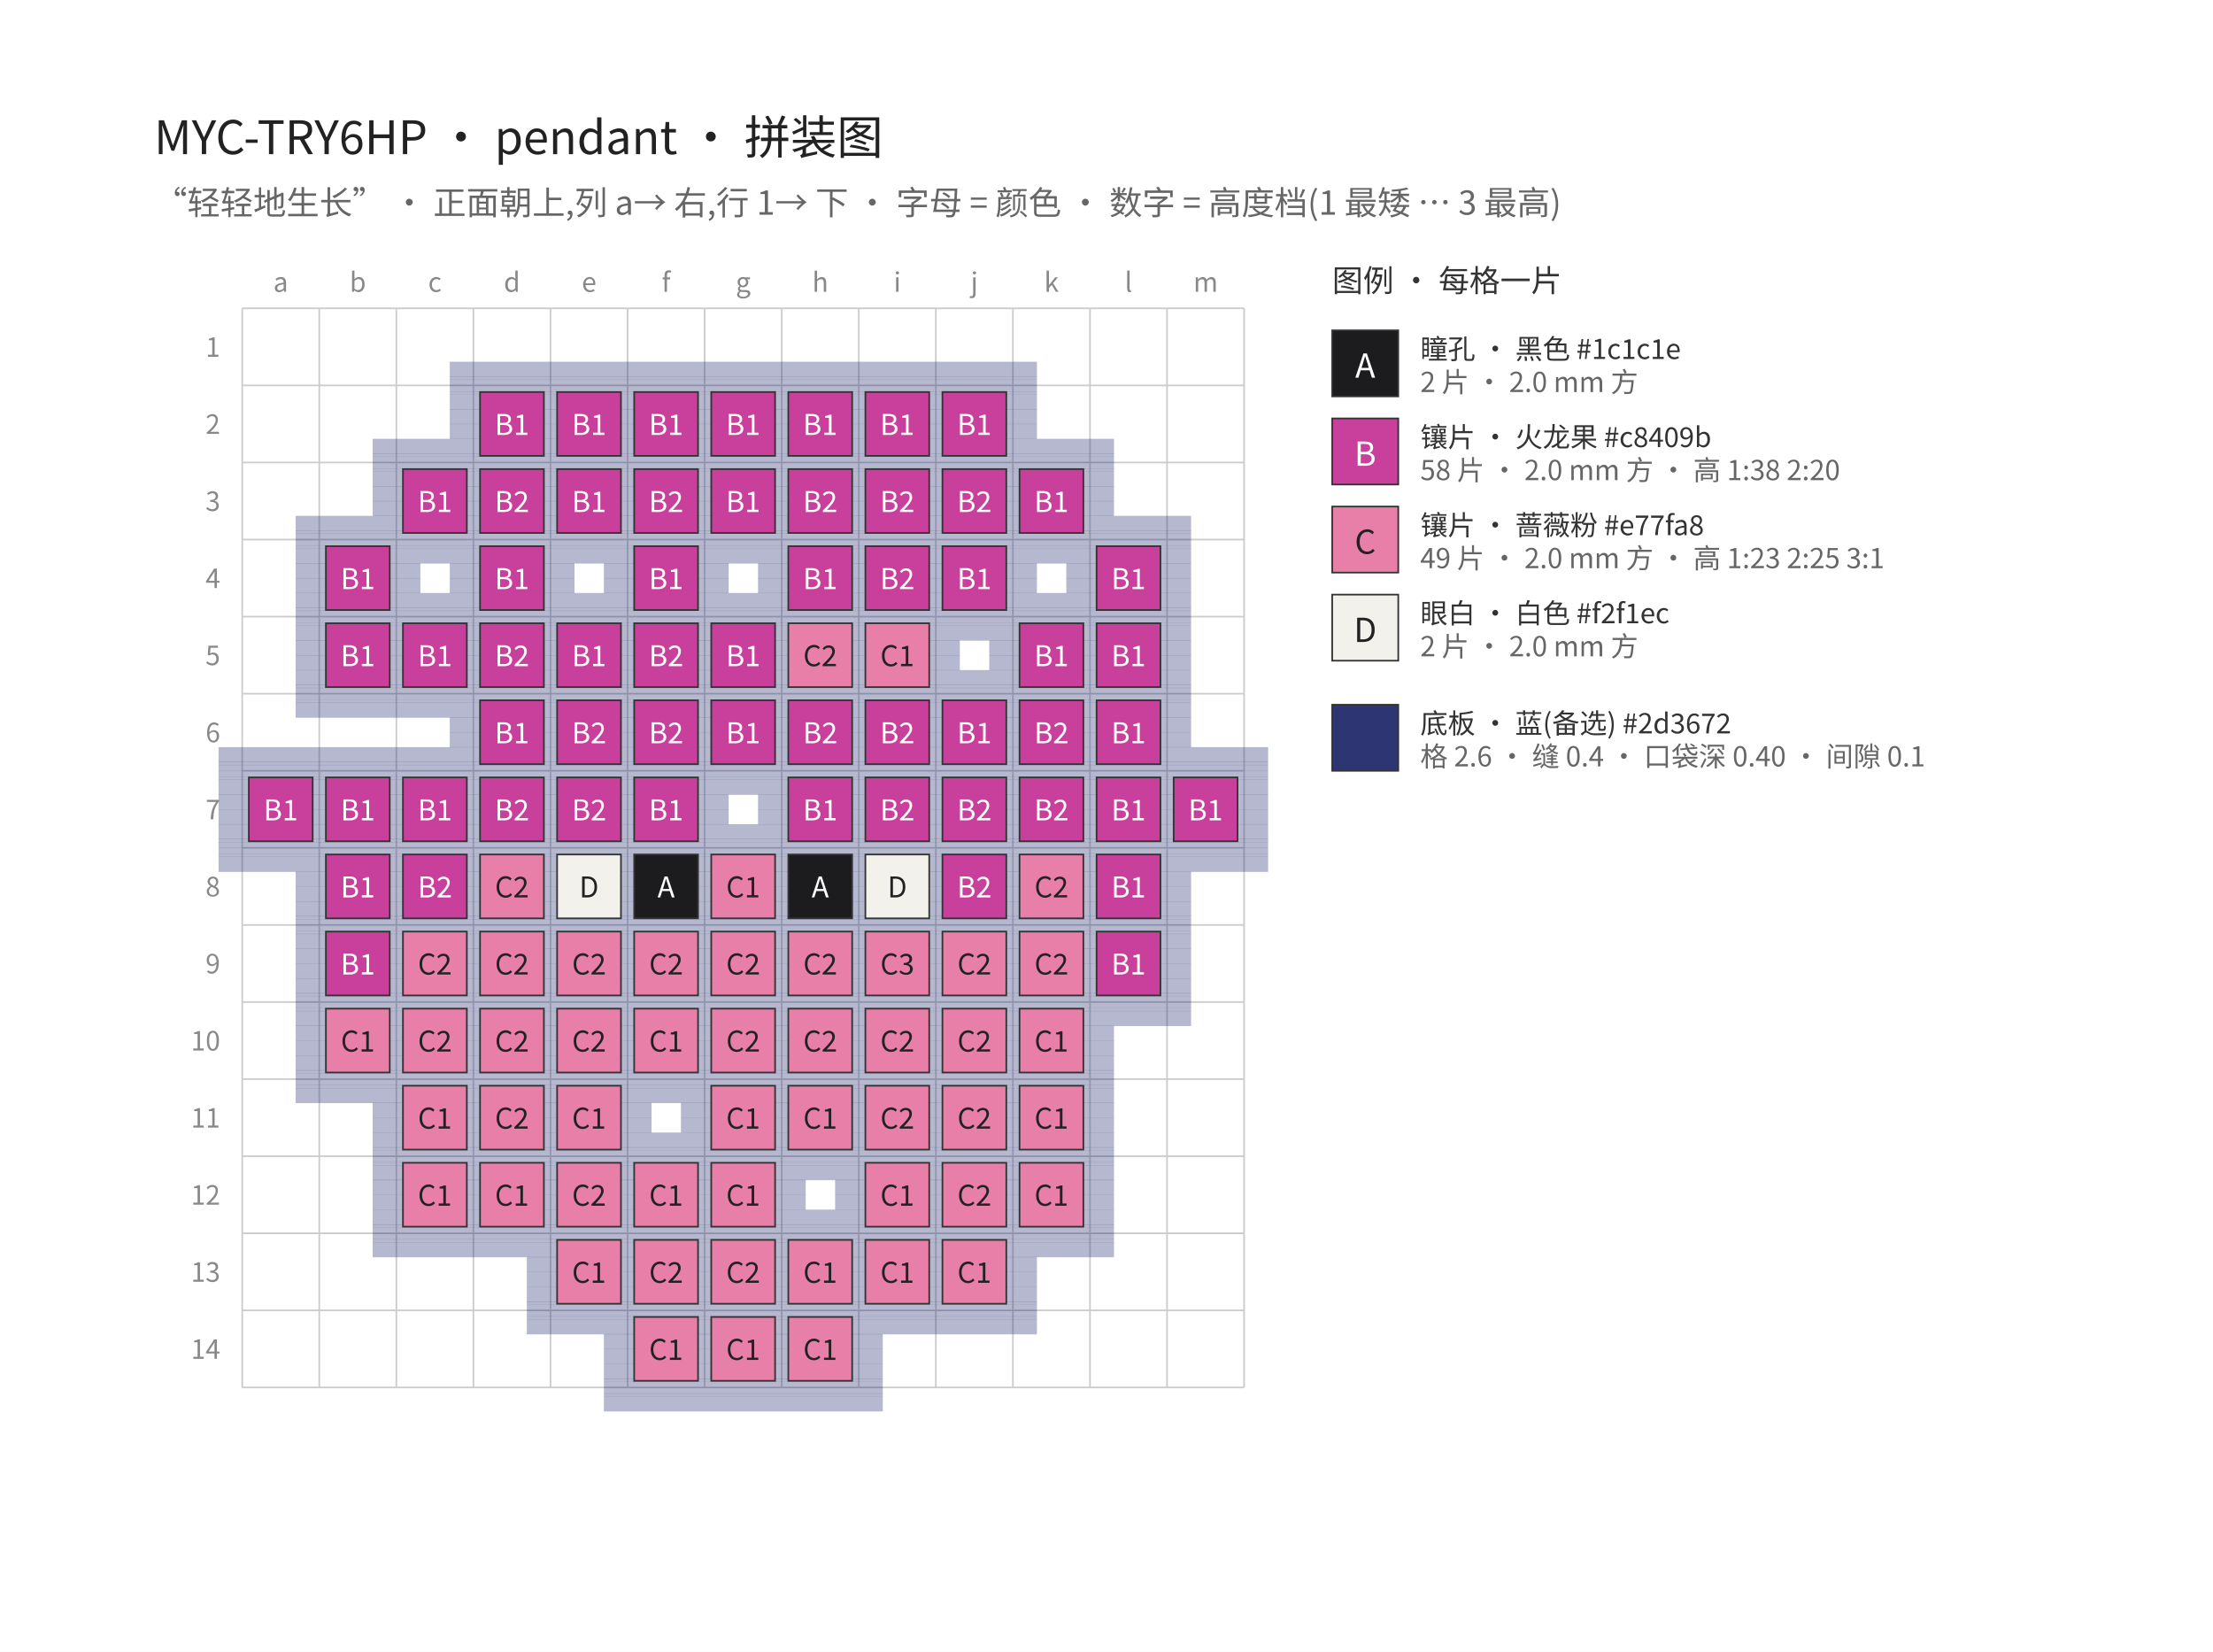
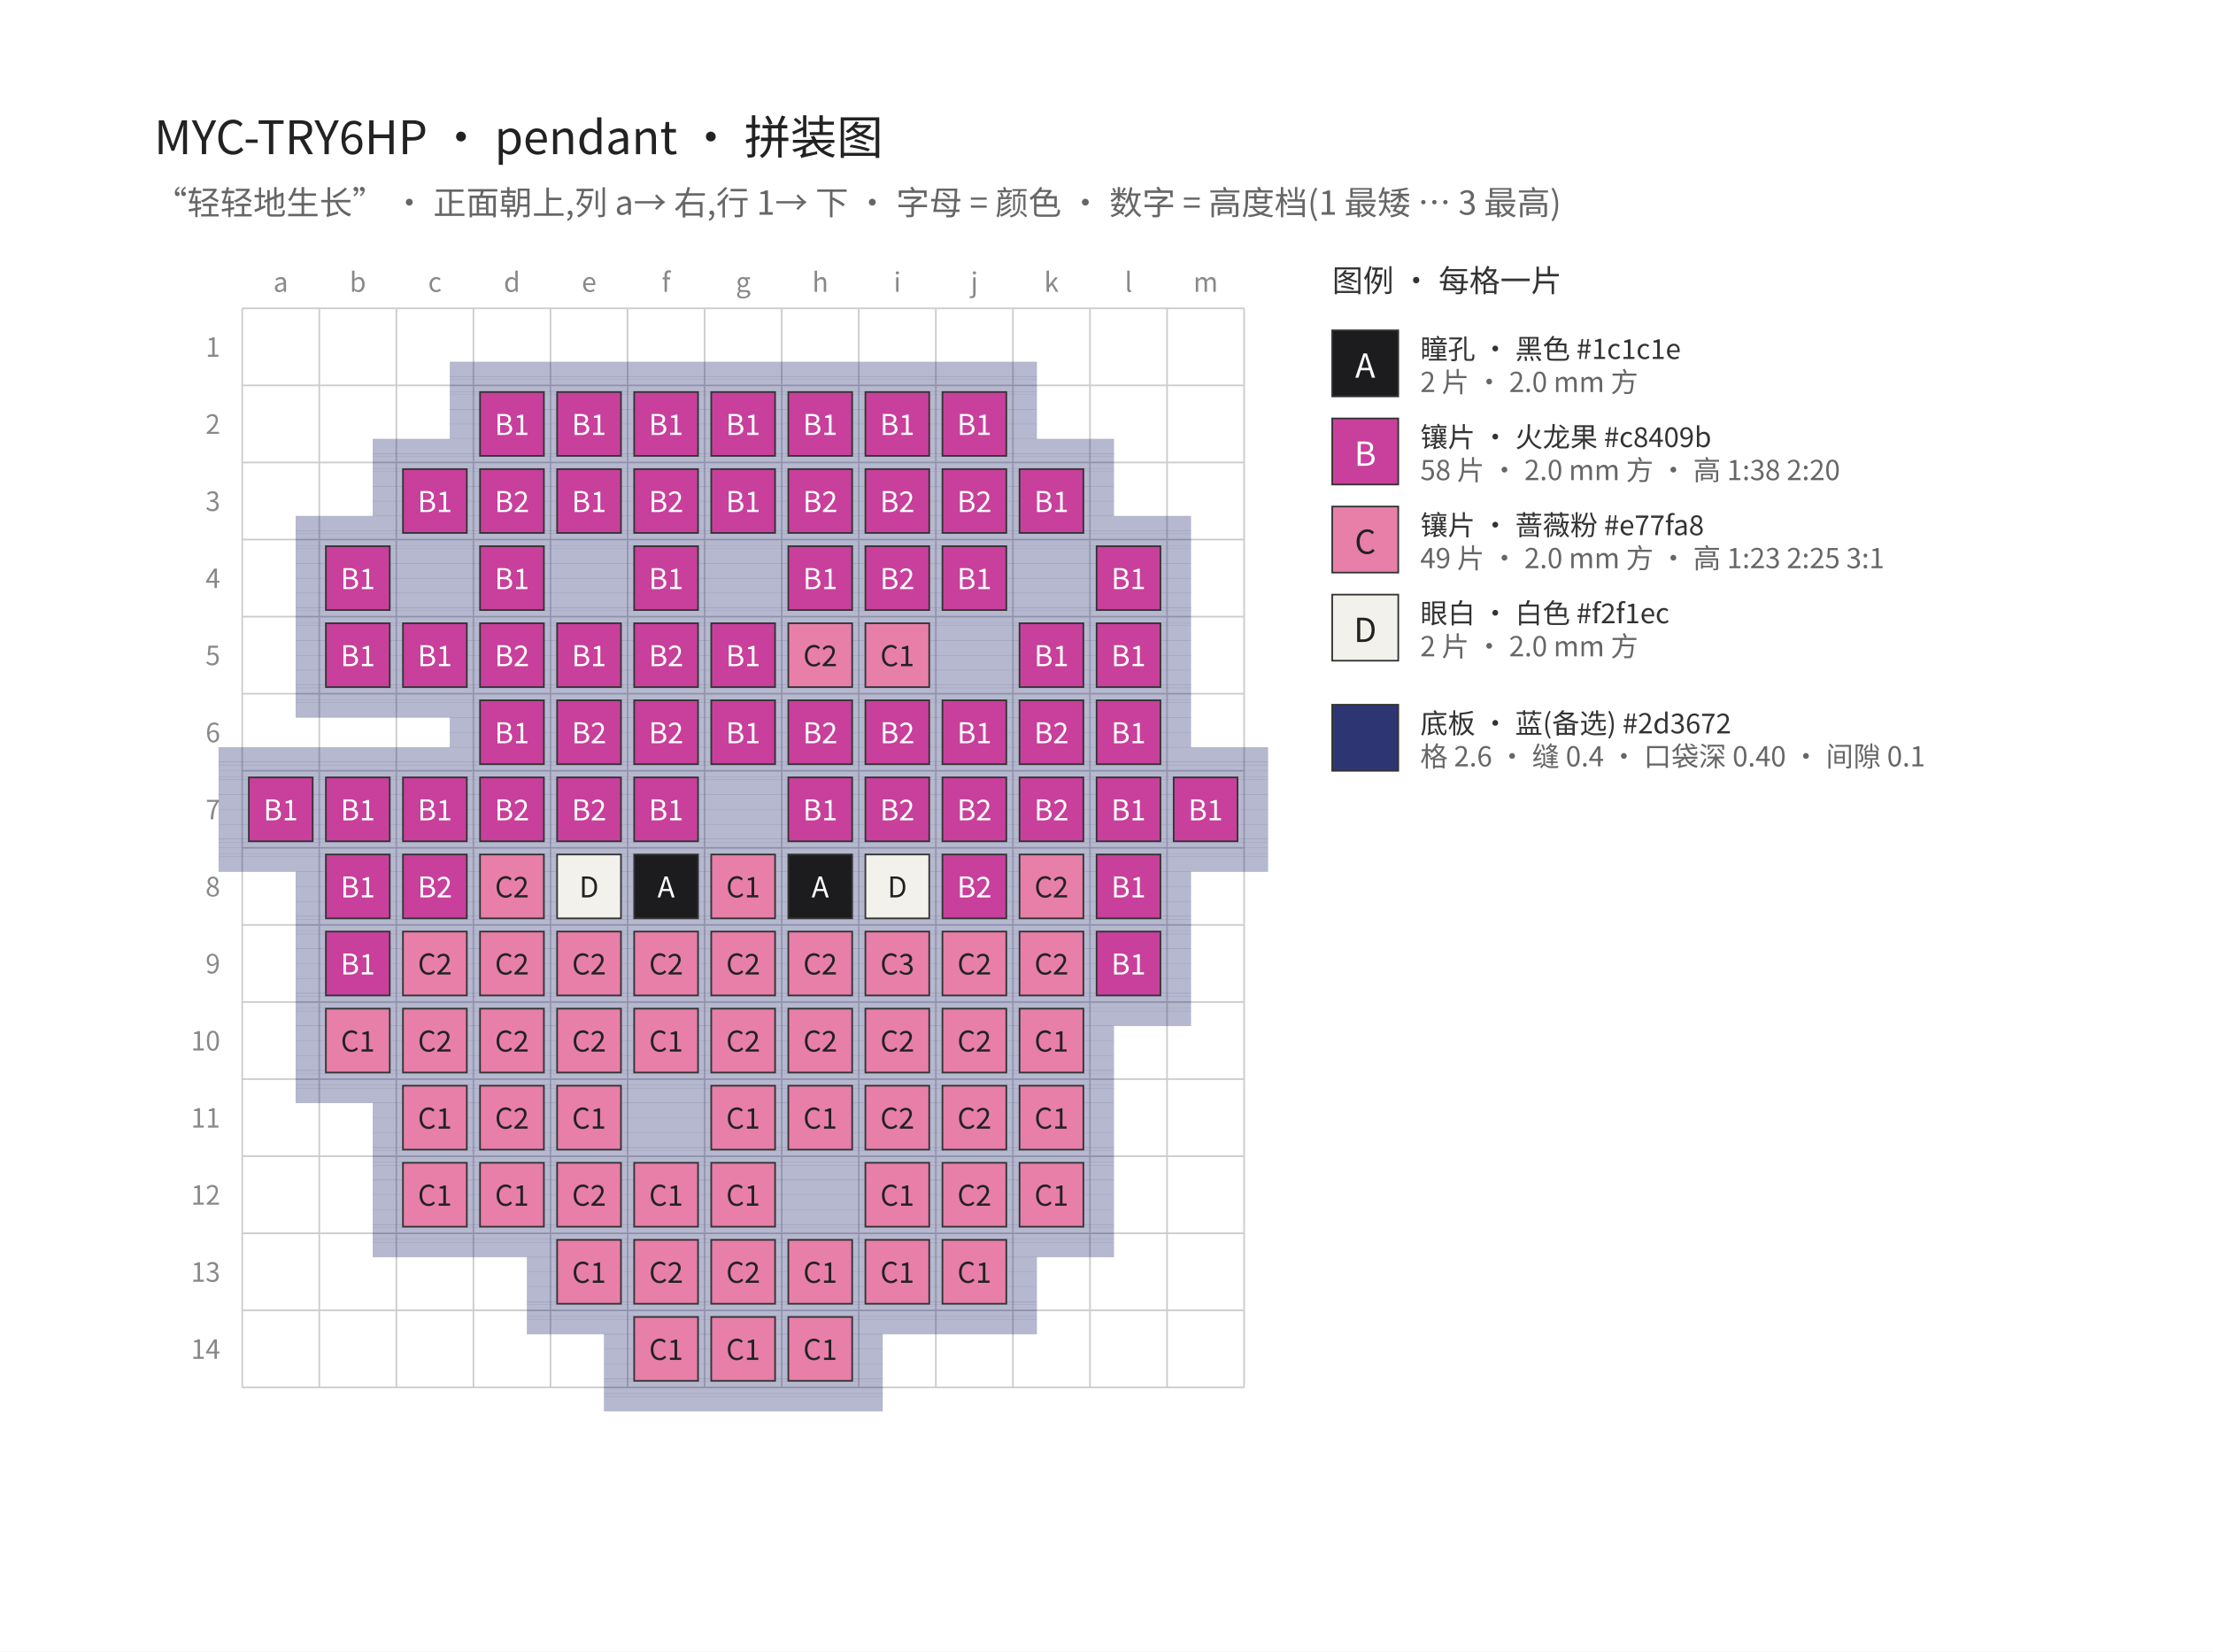
<svg xmlns="http://www.w3.org/2000/svg" width="201mm" height="150mm" viewBox="0 0 201 150" font-family="'Noto Sans CJK SC','PingFang SC',Arial,sans-serif">
  <rect width="201" height="150" fill="#fff" />
  <text x="14" y="14" font-size="4.2" fill="#222">MYC-TRY6HP · pendant · 拼装图</text>
  <text x="14" y="19.5" font-size="3" fill="#666">“轻轻地生长” · 正面朝上,列 a→ 右,行 1→ 下 · 字母 = 颜色 · 数字 = 高度档(1 最矮 … 3 最高)</text>
  <path d="M22 28V126" stroke="#ccc" stroke-width="0.15" />
  <path d="M29 28V126" stroke="#ccc" stroke-width="0.15" />
  <path d="M36 28V126" stroke="#ccc" stroke-width="0.15" />
  <path d="M43 28V126" stroke="#ccc" stroke-width="0.15" />
  <path d="M50 28V126" stroke="#ccc" stroke-width="0.15" />
  <path d="M57 28V126" stroke="#ccc" stroke-width="0.15" />
  <path d="M64 28V126" stroke="#ccc" stroke-width="0.15" />
  <path d="M71 28V126" stroke="#ccc" stroke-width="0.15" />
  <path d="M78 28V126" stroke="#ccc" stroke-width="0.15" />
  <path d="M85 28V126" stroke="#ccc" stroke-width="0.15" />
  <path d="M92 28V126" stroke="#ccc" stroke-width="0.15" />
  <path d="M99 28V126" stroke="#ccc" stroke-width="0.15" />
  <path d="M106 28V126" stroke="#ccc" stroke-width="0.15" />
  <path d="M113 28V126" stroke="#ccc" stroke-width="0.15" />
  <path d="M22 28H113" stroke="#ccc" stroke-width="0.15" />
  <path d="M22 35H113" stroke="#ccc" stroke-width="0.15" />
  <path d="M22 42H113" stroke="#ccc" stroke-width="0.15" />
  <path d="M22 49H113" stroke="#ccc" stroke-width="0.15" />
  <path d="M22 56H113" stroke="#ccc" stroke-width="0.15" />
  <path d="M22 63H113" stroke="#ccc" stroke-width="0.15" />
  <path d="M22 70H113" stroke="#ccc" stroke-width="0.15" />
  <path d="M22 77H113" stroke="#ccc" stroke-width="0.15" />
  <path d="M22 84H113" stroke="#ccc" stroke-width="0.15" />
  <path d="M22 91H113" stroke="#ccc" stroke-width="0.15" />
  <path d="M22 98H113" stroke="#ccc" stroke-width="0.15" />
  <path d="M22 105H113" stroke="#ccc" stroke-width="0.15" />
  <path d="M22 112H113" stroke="#ccc" stroke-width="0.15" />
  <path d="M22 119H113" stroke="#ccc" stroke-width="0.15" />
  <path d="M22 126H113" stroke="#ccc" stroke-width="0.15" />
  <text x="25.50" y="26.50" font-size="2.4" text-anchor="middle" fill="#888">a</text>
  <text x="32.50" y="26.50" font-size="2.4" text-anchor="middle" fill="#888">b</text>
  <text x="39.50" y="26.50" font-size="2.4" text-anchor="middle" fill="#888">c</text>
  <text x="46.50" y="26.50" font-size="2.4" text-anchor="middle" fill="#888">d</text>
  <text x="53.50" y="26.50" font-size="2.4" text-anchor="middle" fill="#888">e</text>
  <text x="60.50" y="26.50" font-size="2.4" text-anchor="middle" fill="#888">f</text>
  <text x="67.50" y="26.50" font-size="2.4" text-anchor="middle" fill="#888">g</text>
  <text x="74.50" y="26.50" font-size="2.4" text-anchor="middle" fill="#888">h</text>
  <text x="81.50" y="26.50" font-size="2.4" text-anchor="middle" fill="#888">i</text>
  <text x="88.50" y="26.50" font-size="2.4" text-anchor="middle" fill="#888">j</text>
  <text x="95.50" y="26.50" font-size="2.4" text-anchor="middle" fill="#888">k</text>
  <text x="102.50" y="26.50" font-size="2.4" text-anchor="middle" fill="#888">l</text>
  <text x="109.50" y="26.50" font-size="2.4" text-anchor="middle" fill="#888">m</text>
  <text x="20.00" y="32.40" font-size="2.4" text-anchor="end" fill="#888">1</text>
  <text x="20.00" y="39.40" font-size="2.4" text-anchor="end" fill="#888">2</text>
  <text x="20.00" y="46.40" font-size="2.4" text-anchor="end" fill="#888">3</text>
  <text x="20.00" y="53.40" font-size="2.4" text-anchor="end" fill="#888">4</text>
  <text x="20.00" y="60.40" font-size="2.4" text-anchor="end" fill="#888">5</text>
  <text x="20.00" y="67.40" font-size="2.4" text-anchor="end" fill="#888">6</text>
  <text x="20.00" y="74.40" font-size="2.4" text-anchor="end" fill="#888">7</text>
  <text x="20.00" y="81.40" font-size="2.4" text-anchor="end" fill="#888">8</text>
  <text x="20.00" y="88.40" font-size="2.4" text-anchor="end" fill="#888">9</text>
  <text x="20.00" y="95.40" font-size="2.4" text-anchor="end" fill="#888">10</text>
  <text x="20.00" y="102.40" font-size="2.4" text-anchor="end" fill="#888">11</text>
  <text x="20.00" y="109.40" font-size="2.4" text-anchor="end" fill="#888">12</text>
  <text x="20.00" y="116.40" font-size="2.4" text-anchor="end" fill="#888">13</text>
  <text x="20.00" y="123.40" font-size="2.4" text-anchor="end" fill="#888">14</text>
  <rect x="54.85" y="126.81" width="25.33" height="1.37" fill="#2d3672" fill-opacity="0.35" />
  <rect x="54.85" y="126.54" width="25.33" height="0.29" fill="#2d3672" fill-opacity="0.35" />
  <rect x="54.85" y="126.00" width="25.33" height="0.56" fill="#2d3672" fill-opacity="0.35" />
  <rect x="54.85" y="125.46" width="25.33" height="0.56" fill="#2d3672" fill-opacity="0.35" />
  <rect x="54.85" y="125.19" width="25.33" height="0.29" fill="#2d3672" fill-opacity="0.35" />
  <rect x="54.85" y="123.85" width="25.33" height="1.37" fill="#2d3672" fill-opacity="0.35" />
  <rect x="54.85" y="122.50" width="25.33" height="1.37" fill="#2d3672" fill-opacity="0.35" />
  <rect x="54.85" y="121.15" width="25.33" height="1.37" fill="#2d3672" fill-opacity="0.35" />
  <rect x="47.85" y="119.81" width="46.33" height="1.37" fill="#2d3672" fill-opacity="0.35" />
  <rect x="47.85" y="119.54" width="46.33" height="0.29" fill="#2d3672" fill-opacity="0.35" />
  <rect x="47.85" y="119.00" width="46.33" height="0.56" fill="#2d3672" fill-opacity="0.35" />
  <rect x="47.85" y="118.46" width="46.33" height="0.56" fill="#2d3672" fill-opacity="0.35" />
  <rect x="47.85" y="118.19" width="46.33" height="0.29" fill="#2d3672" fill-opacity="0.35" />
  <rect x="47.85" y="116.85" width="46.33" height="1.37" fill="#2d3672" fill-opacity="0.35" />
  <rect x="47.85" y="115.50" width="46.33" height="1.37" fill="#2d3672" fill-opacity="0.35" />
  <rect x="47.85" y="114.15" width="46.33" height="1.37" fill="#2d3672" fill-opacity="0.35" />
  <rect x="33.85" y="112.81" width="67.33" height="1.37" fill="#2d3672" fill-opacity="0.35" />
  <rect x="33.85" y="112.54" width="67.33" height="0.29" fill="#2d3672" fill-opacity="0.35" />
  <rect x="33.85" y="112.00" width="67.33" height="0.56" fill="#2d3672" fill-opacity="0.35" />
  <rect x="33.85" y="111.46" width="67.33" height="0.56" fill="#2d3672" fill-opacity="0.35" />
  <rect x="33.85" y="111.19" width="67.33" height="0.29" fill="#2d3672" fill-opacity="0.35" />
  <rect x="33.85" y="109.85" width="67.33" height="1.37" fill="#2d3672" fill-opacity="0.35" />
-   <rect x="33.85" y="108.50" width="39.33" height="1.37" fill="#2d3672" fill-opacity="0.35" />
-   <rect x="75.85" y="108.50" width="25.33" height="1.37" fill="#2d3672" fill-opacity="0.35" />
-   <rect x="33.85" y="107.15" width="39.33" height="1.37" fill="#2d3672" fill-opacity="0.35" />
-   <rect x="75.85" y="107.15" width="25.33" height="1.37" fill="#2d3672" fill-opacity="0.35" />
+   <rect x="33.85" y="108.50" width="67.33" height="1.37" fill="#2d3672" fill-opacity="0.35" />
+   <rect x="33.85" y="107.15" width="67.33" height="1.37" fill="#2d3672" fill-opacity="0.35" />
  <rect x="33.85" y="105.81" width="67.33" height="1.37" fill="#2d3672" fill-opacity="0.35" />
  <rect x="33.85" y="105.54" width="67.33" height="0.29" fill="#2d3672" fill-opacity="0.35" />
  <rect x="33.85" y="105.00" width="67.33" height="0.56" fill="#2d3672" fill-opacity="0.35" />
  <rect x="33.85" y="104.46" width="67.33" height="0.56" fill="#2d3672" fill-opacity="0.35" />
  <rect x="33.85" y="104.19" width="67.33" height="0.29" fill="#2d3672" fill-opacity="0.35" />
  <rect x="33.85" y="102.85" width="67.33" height="1.37" fill="#2d3672" fill-opacity="0.35" />
-   <rect x="33.85" y="101.50" width="25.33" height="1.37" fill="#2d3672" fill-opacity="0.35" />
-   <rect x="61.85" y="101.50" width="39.33" height="1.37" fill="#2d3672" fill-opacity="0.35" />
-   <rect x="33.85" y="100.15" width="25.33" height="1.37" fill="#2d3672" fill-opacity="0.35" />
-   <rect x="61.85" y="100.15" width="39.33" height="1.37" fill="#2d3672" fill-opacity="0.35" />
+   <rect x="33.85" y="101.50" width="67.33" height="1.37" fill="#2d3672" fill-opacity="0.35" />
+   <rect x="33.85" y="100.15" width="67.33" height="1.37" fill="#2d3672" fill-opacity="0.35" />
  <rect x="26.85" y="98.81" width="74.33" height="1.37" fill="#2d3672" fill-opacity="0.35" />
  <rect x="26.85" y="98.54" width="74.33" height="0.29" fill="#2d3672" fill-opacity="0.35" />
  <rect x="26.85" y="98.00" width="74.33" height="0.56" fill="#2d3672" fill-opacity="0.35" />
  <rect x="26.85" y="97.46" width="74.33" height="0.56" fill="#2d3672" fill-opacity="0.35" />
  <rect x="26.85" y="97.19" width="74.33" height="0.29" fill="#2d3672" fill-opacity="0.35" />
  <rect x="26.85" y="95.85" width="74.33" height="1.37" fill="#2d3672" fill-opacity="0.35" />
  <rect x="26.85" y="94.50" width="74.33" height="1.37" fill="#2d3672" fill-opacity="0.35" />
  <rect x="26.85" y="93.15" width="74.33" height="1.37" fill="#2d3672" fill-opacity="0.35" />
  <rect x="26.85" y="91.81" width="81.33" height="1.37" fill="#2d3672" fill-opacity="0.35" />
  <rect x="26.85" y="91.54" width="81.33" height="0.29" fill="#2d3672" fill-opacity="0.35" />
  <rect x="26.85" y="91.00" width="81.33" height="0.56" fill="#2d3672" fill-opacity="0.35" />
  <rect x="26.85" y="90.46" width="81.33" height="0.56" fill="#2d3672" fill-opacity="0.35" />
  <rect x="26.85" y="90.19" width="81.33" height="0.29" fill="#2d3672" fill-opacity="0.35" />
  <rect x="26.85" y="88.85" width="81.33" height="1.37" fill="#2d3672" fill-opacity="0.35" />
  <rect x="26.85" y="87.50" width="81.33" height="1.37" fill="#2d3672" fill-opacity="0.35" />
  <rect x="26.85" y="86.15" width="81.33" height="1.37" fill="#2d3672" fill-opacity="0.35" />
  <rect x="26.85" y="84.81" width="81.33" height="1.37" fill="#2d3672" fill-opacity="0.35" />
  <rect x="26.85" y="84.54" width="81.33" height="0.29" fill="#2d3672" fill-opacity="0.35" />
  <rect x="26.85" y="84.00" width="81.33" height="0.56" fill="#2d3672" fill-opacity="0.35" />
  <rect x="26.85" y="83.46" width="81.33" height="0.56" fill="#2d3672" fill-opacity="0.35" />
  <rect x="26.85" y="83.19" width="81.33" height="0.29" fill="#2d3672" fill-opacity="0.35" />
  <rect x="26.85" y="81.85" width="81.33" height="1.37" fill="#2d3672" fill-opacity="0.35" />
  <rect x="26.85" y="80.50" width="81.33" height="1.37" fill="#2d3672" fill-opacity="0.35" />
  <rect x="26.85" y="79.15" width="81.33" height="1.37" fill="#2d3672" fill-opacity="0.35" />
  <rect x="19.85" y="77.81" width="95.33" height="1.37" fill="#2d3672" fill-opacity="0.35" />
  <rect x="19.85" y="77.54" width="95.33" height="0.29" fill="#2d3672" fill-opacity="0.35" />
  <rect x="19.85" y="77.00" width="95.33" height="0.56" fill="#2d3672" fill-opacity="0.35" />
  <rect x="19.85" y="76.46" width="95.33" height="0.56" fill="#2d3672" fill-opacity="0.35" />
  <rect x="19.85" y="76.19" width="95.33" height="0.29" fill="#2d3672" fill-opacity="0.35" />
  <rect x="19.85" y="74.85" width="95.33" height="1.37" fill="#2d3672" fill-opacity="0.35" />
-   <rect x="19.85" y="73.50" width="46.33" height="1.37" fill="#2d3672" fill-opacity="0.35" />
-   <rect x="68.85" y="73.50" width="46.33" height="1.37" fill="#2d3672" fill-opacity="0.35" />
-   <rect x="19.85" y="72.15" width="46.33" height="1.37" fill="#2d3672" fill-opacity="0.35" />
-   <rect x="68.85" y="72.15" width="46.33" height="1.37" fill="#2d3672" fill-opacity="0.35" />
+   <rect x="19.85" y="73.50" width="95.33" height="1.37" fill="#2d3672" fill-opacity="0.35" />
+   <rect x="19.85" y="72.15" width="95.33" height="1.37" fill="#2d3672" fill-opacity="0.35" />
  <rect x="19.85" y="70.81" width="95.33" height="1.37" fill="#2d3672" fill-opacity="0.35" />
  <rect x="19.85" y="70.54" width="95.33" height="0.29" fill="#2d3672" fill-opacity="0.35" />
  <rect x="19.85" y="70.00" width="95.33" height="0.56" fill="#2d3672" fill-opacity="0.35" />
  <rect x="19.85" y="69.46" width="95.33" height="0.56" fill="#2d3672" fill-opacity="0.35" />
  <rect x="19.85" y="69.19" width="95.33" height="0.29" fill="#2d3672" fill-opacity="0.35" />
  <rect x="19.85" y="67.85" width="95.33" height="1.37" fill="#2d3672" fill-opacity="0.35" />
  <rect x="40.85" y="66.50" width="67.33" height="1.37" fill="#2d3672" fill-opacity="0.35" />
  <rect x="40.85" y="65.15" width="67.33" height="1.37" fill="#2d3672" fill-opacity="0.35" />
  <rect x="26.85" y="63.81" width="81.33" height="1.37" fill="#2d3672" fill-opacity="0.35" />
  <rect x="26.85" y="63.54" width="81.33" height="0.29" fill="#2d3672" fill-opacity="0.35" />
  <rect x="26.85" y="63.00" width="81.33" height="0.56" fill="#2d3672" fill-opacity="0.35" />
  <rect x="26.85" y="62.46" width="81.33" height="0.56" fill="#2d3672" fill-opacity="0.35" />
  <rect x="26.85" y="62.19" width="81.33" height="0.29" fill="#2d3672" fill-opacity="0.35" />
  <rect x="26.85" y="60.85" width="81.33" height="1.37" fill="#2d3672" fill-opacity="0.35" />
-   <rect x="26.85" y="59.50" width="60.33" height="1.37" fill="#2d3672" fill-opacity="0.35" />
-   <rect x="89.85" y="59.50" width="18.33" height="1.37" fill="#2d3672" fill-opacity="0.35" />
-   <rect x="26.85" y="58.15" width="60.33" height="1.37" fill="#2d3672" fill-opacity="0.35" />
-   <rect x="89.85" y="58.15" width="18.33" height="1.37" fill="#2d3672" fill-opacity="0.35" />
+   <rect x="26.85" y="59.50" width="81.33" height="1.37" fill="#2d3672" fill-opacity="0.35" />
+   <rect x="26.85" y="58.15" width="81.33" height="1.37" fill="#2d3672" fill-opacity="0.35" />
  <rect x="26.85" y="56.81" width="81.33" height="1.37" fill="#2d3672" fill-opacity="0.35" />
  <rect x="26.85" y="56.54" width="81.33" height="0.29" fill="#2d3672" fill-opacity="0.35" />
  <rect x="26.85" y="56.00" width="81.33" height="0.56" fill="#2d3672" fill-opacity="0.35" />
  <rect x="26.85" y="55.46" width="81.33" height="0.56" fill="#2d3672" fill-opacity="0.35" />
  <rect x="26.85" y="55.19" width="81.33" height="0.29" fill="#2d3672" fill-opacity="0.35" />
  <rect x="26.85" y="53.85" width="81.33" height="1.37" fill="#2d3672" fill-opacity="0.35" />
-   <rect x="26.85" y="52.50" width="11.33" height="1.37" fill="#2d3672" fill-opacity="0.35" />
-   <rect x="40.85" y="52.50" width="11.33" height="1.37" fill="#2d3672" fill-opacity="0.35" />
-   <rect x="54.85" y="52.50" width="11.33" height="1.37" fill="#2d3672" fill-opacity="0.35" />
-   <rect x="68.85" y="52.50" width="25.33" height="1.37" fill="#2d3672" fill-opacity="0.35" />
-   <rect x="96.85" y="52.50" width="11.33" height="1.37" fill="#2d3672" fill-opacity="0.35" />
-   <rect x="26.85" y="51.15" width="11.33" height="1.37" fill="#2d3672" fill-opacity="0.35" />
-   <rect x="40.85" y="51.15" width="11.33" height="1.37" fill="#2d3672" fill-opacity="0.35" />
-   <rect x="54.85" y="51.15" width="11.33" height="1.37" fill="#2d3672" fill-opacity="0.35" />
-   <rect x="68.85" y="51.15" width="25.33" height="1.37" fill="#2d3672" fill-opacity="0.35" />
-   <rect x="96.85" y="51.15" width="11.33" height="1.37" fill="#2d3672" fill-opacity="0.35" />
+   <rect x="26.85" y="52.50" width="81.33" height="1.37" fill="#2d3672" fill-opacity="0.35" />
+   <rect x="26.85" y="51.15" width="81.33" height="1.37" fill="#2d3672" fill-opacity="0.35" />
  <rect x="26.85" y="49.81" width="81.33" height="1.37" fill="#2d3672" fill-opacity="0.35" />
  <rect x="26.85" y="49.54" width="81.33" height="0.29" fill="#2d3672" fill-opacity="0.35" />
  <rect x="26.85" y="49.00" width="81.33" height="0.56" fill="#2d3672" fill-opacity="0.35" />
  <rect x="26.85" y="48.46" width="81.33" height="0.56" fill="#2d3672" fill-opacity="0.35" />
  <rect x="26.85" y="48.19" width="81.33" height="0.29" fill="#2d3672" fill-opacity="0.35" />
  <rect x="26.85" y="46.85" width="81.33" height="1.37" fill="#2d3672" fill-opacity="0.35" />
  <rect x="33.85" y="45.50" width="67.33" height="1.37" fill="#2d3672" fill-opacity="0.35" />
  <rect x="33.85" y="44.15" width="67.33" height="1.37" fill="#2d3672" fill-opacity="0.35" />
  <rect x="33.85" y="42.81" width="67.33" height="1.37" fill="#2d3672" fill-opacity="0.35" />
  <rect x="33.85" y="42.54" width="67.33" height="0.29" fill="#2d3672" fill-opacity="0.35" />
  <rect x="33.85" y="42.00" width="67.33" height="0.56" fill="#2d3672" fill-opacity="0.35" />
  <rect x="33.85" y="41.46" width="67.33" height="0.56" fill="#2d3672" fill-opacity="0.35" />
  <rect x="33.85" y="41.19" width="67.33" height="0.29" fill="#2d3672" fill-opacity="0.35" />
  <rect x="33.85" y="39.85" width="67.33" height="1.37" fill="#2d3672" fill-opacity="0.35" />
  <rect x="40.85" y="38.50" width="53.33" height="1.37" fill="#2d3672" fill-opacity="0.35" />
  <rect x="40.85" y="37.15" width="53.33" height="1.37" fill="#2d3672" fill-opacity="0.35" />
  <rect x="40.85" y="35.81" width="53.33" height="1.37" fill="#2d3672" fill-opacity="0.35" />
  <rect x="40.85" y="35.54" width="53.33" height="0.29" fill="#2d3672" fill-opacity="0.35" />
  <rect x="40.85" y="35.00" width="53.33" height="0.56" fill="#2d3672" fill-opacity="0.35" />
  <rect x="40.85" y="34.46" width="53.33" height="0.56" fill="#2d3672" fill-opacity="0.35" />
  <rect x="40.85" y="34.19" width="53.33" height="0.29" fill="#2d3672" fill-opacity="0.35" />
  <rect x="40.85" y="32.85" width="53.33" height="1.37" fill="#2d3672" fill-opacity="0.35" />
  <rect x="43.60" y="35.60" width="5.80" height="5.80" fill="#c8409b" stroke="#333" stroke-width="0.15" />
  <text x="46.50" y="39.50" font-size="2.6" text-anchor="middle" fill="#fff">B1</text>
  <rect x="50.60" y="35.60" width="5.80" height="5.80" fill="#c8409b" stroke="#333" stroke-width="0.15" />
  <text x="53.50" y="39.50" font-size="2.6" text-anchor="middle" fill="#fff">B1</text>
  <rect x="57.60" y="35.60" width="5.80" height="5.80" fill="#c8409b" stroke="#333" stroke-width="0.15" />
  <text x="60.50" y="39.50" font-size="2.6" text-anchor="middle" fill="#fff">B1</text>
  <rect x="64.60" y="35.60" width="5.80" height="5.80" fill="#c8409b" stroke="#333" stroke-width="0.15" />
  <text x="67.50" y="39.50" font-size="2.6" text-anchor="middle" fill="#fff">B1</text>
  <rect x="71.60" y="35.60" width="5.80" height="5.80" fill="#c8409b" stroke="#333" stroke-width="0.15" />
  <text x="74.50" y="39.50" font-size="2.6" text-anchor="middle" fill="#fff">B1</text>
  <rect x="78.60" y="35.60" width="5.80" height="5.80" fill="#c8409b" stroke="#333" stroke-width="0.15" />
  <text x="81.50" y="39.50" font-size="2.6" text-anchor="middle" fill="#fff">B1</text>
  <rect x="85.60" y="35.60" width="5.80" height="5.80" fill="#c8409b" stroke="#333" stroke-width="0.15" />
  <text x="88.50" y="39.50" font-size="2.6" text-anchor="middle" fill="#fff">B1</text>
  <rect x="36.60" y="42.60" width="5.80" height="5.80" fill="#c8409b" stroke="#333" stroke-width="0.15" />
  <text x="39.50" y="46.50" font-size="2.6" text-anchor="middle" fill="#fff">B1</text>
  <rect x="43.60" y="42.60" width="5.80" height="5.80" fill="#c8409b" stroke="#333" stroke-width="0.15" />
  <text x="46.50" y="46.50" font-size="2.6" text-anchor="middle" fill="#fff">B2</text>
  <rect x="50.60" y="42.60" width="5.80" height="5.80" fill="#c8409b" stroke="#333" stroke-width="0.15" />
  <text x="53.50" y="46.50" font-size="2.6" text-anchor="middle" fill="#fff">B1</text>
  <rect x="57.60" y="42.60" width="5.80" height="5.80" fill="#c8409b" stroke="#333" stroke-width="0.15" />
  <text x="60.50" y="46.50" font-size="2.6" text-anchor="middle" fill="#fff">B2</text>
  <rect x="64.60" y="42.60" width="5.80" height="5.80" fill="#c8409b" stroke="#333" stroke-width="0.15" />
  <text x="67.50" y="46.50" font-size="2.6" text-anchor="middle" fill="#fff">B1</text>
  <rect x="71.60" y="42.60" width="5.80" height="5.80" fill="#c8409b" stroke="#333" stroke-width="0.15" />
  <text x="74.50" y="46.50" font-size="2.6" text-anchor="middle" fill="#fff">B2</text>
  <rect x="78.60" y="42.60" width="5.80" height="5.80" fill="#c8409b" stroke="#333" stroke-width="0.15" />
  <text x="81.50" y="46.50" font-size="2.6" text-anchor="middle" fill="#fff">B2</text>
  <rect x="85.60" y="42.60" width="5.80" height="5.80" fill="#c8409b" stroke="#333" stroke-width="0.15" />
  <text x="88.50" y="46.50" font-size="2.6" text-anchor="middle" fill="#fff">B2</text>
  <rect x="92.60" y="42.60" width="5.80" height="5.80" fill="#c8409b" stroke="#333" stroke-width="0.15" />
  <text x="95.50" y="46.50" font-size="2.6" text-anchor="middle" fill="#fff">B1</text>
  <rect x="29.60" y="49.60" width="5.80" height="5.80" fill="#c8409b" stroke="#333" stroke-width="0.15" />
  <text x="32.50" y="53.50" font-size="2.6" text-anchor="middle" fill="#fff">B1</text>
  <rect x="43.60" y="49.60" width="5.80" height="5.80" fill="#c8409b" stroke="#333" stroke-width="0.15" />
  <text x="46.50" y="53.50" font-size="2.6" text-anchor="middle" fill="#fff">B1</text>
  <rect x="57.60" y="49.60" width="5.80" height="5.80" fill="#c8409b" stroke="#333" stroke-width="0.15" />
  <text x="60.50" y="53.50" font-size="2.6" text-anchor="middle" fill="#fff">B1</text>
  <rect x="71.60" y="49.60" width="5.80" height="5.80" fill="#c8409b" stroke="#333" stroke-width="0.15" />
  <text x="74.50" y="53.50" font-size="2.6" text-anchor="middle" fill="#fff">B1</text>
  <rect x="78.60" y="49.60" width="5.80" height="5.80" fill="#c8409b" stroke="#333" stroke-width="0.15" />
  <text x="81.50" y="53.50" font-size="2.6" text-anchor="middle" fill="#fff">B2</text>
  <rect x="85.60" y="49.60" width="5.80" height="5.80" fill="#c8409b" stroke="#333" stroke-width="0.15" />
  <text x="88.50" y="53.50" font-size="2.6" text-anchor="middle" fill="#fff">B1</text>
  <rect x="99.60" y="49.60" width="5.80" height="5.80" fill="#c8409b" stroke="#333" stroke-width="0.15" />
  <text x="102.50" y="53.50" font-size="2.6" text-anchor="middle" fill="#fff">B1</text>
  <rect x="29.60" y="56.60" width="5.80" height="5.80" fill="#c8409b" stroke="#333" stroke-width="0.15" />
  <text x="32.50" y="60.50" font-size="2.6" text-anchor="middle" fill="#fff">B1</text>
  <rect x="36.60" y="56.60" width="5.80" height="5.80" fill="#c8409b" stroke="#333" stroke-width="0.15" />
  <text x="39.50" y="60.50" font-size="2.6" text-anchor="middle" fill="#fff">B1</text>
  <rect x="43.60" y="56.60" width="5.80" height="5.80" fill="#c8409b" stroke="#333" stroke-width="0.15" />
  <text x="46.50" y="60.50" font-size="2.6" text-anchor="middle" fill="#fff">B2</text>
  <rect x="50.60" y="56.60" width="5.80" height="5.80" fill="#c8409b" stroke="#333" stroke-width="0.15" />
  <text x="53.50" y="60.50" font-size="2.6" text-anchor="middle" fill="#fff">B1</text>
  <rect x="57.60" y="56.60" width="5.80" height="5.80" fill="#c8409b" stroke="#333" stroke-width="0.15" />
  <text x="60.50" y="60.50" font-size="2.6" text-anchor="middle" fill="#fff">B2</text>
  <rect x="64.60" y="56.60" width="5.80" height="5.80" fill="#c8409b" stroke="#333" stroke-width="0.15" />
  <text x="67.50" y="60.50" font-size="2.6" text-anchor="middle" fill="#fff">B1</text>
  <rect x="71.60" y="56.60" width="5.80" height="5.80" fill="#e77fa8" stroke="#333" stroke-width="0.15" />
  <text x="74.50" y="60.50" font-size="2.6" text-anchor="middle" fill="#222">C2</text>
  <rect x="78.60" y="56.60" width="5.80" height="5.80" fill="#e77fa8" stroke="#333" stroke-width="0.15" />
  <text x="81.50" y="60.50" font-size="2.6" text-anchor="middle" fill="#222">C1</text>
  <rect x="92.60" y="56.60" width="5.80" height="5.80" fill="#c8409b" stroke="#333" stroke-width="0.15" />
  <text x="95.50" y="60.50" font-size="2.6" text-anchor="middle" fill="#fff">B1</text>
  <rect x="99.60" y="56.60" width="5.80" height="5.80" fill="#c8409b" stroke="#333" stroke-width="0.15" />
  <text x="102.50" y="60.50" font-size="2.6" text-anchor="middle" fill="#fff">B1</text>
  <rect x="43.60" y="63.60" width="5.80" height="5.80" fill="#c8409b" stroke="#333" stroke-width="0.15" />
  <text x="46.50" y="67.50" font-size="2.6" text-anchor="middle" fill="#fff">B1</text>
  <rect x="50.60" y="63.60" width="5.80" height="5.80" fill="#c8409b" stroke="#333" stroke-width="0.15" />
  <text x="53.50" y="67.50" font-size="2.6" text-anchor="middle" fill="#fff">B2</text>
  <rect x="57.60" y="63.60" width="5.80" height="5.80" fill="#c8409b" stroke="#333" stroke-width="0.15" />
  <text x="60.50" y="67.50" font-size="2.6" text-anchor="middle" fill="#fff">B2</text>
  <rect x="64.60" y="63.60" width="5.80" height="5.80" fill="#c8409b" stroke="#333" stroke-width="0.15" />
  <text x="67.50" y="67.50" font-size="2.6" text-anchor="middle" fill="#fff">B1</text>
  <rect x="71.60" y="63.60" width="5.80" height="5.80" fill="#c8409b" stroke="#333" stroke-width="0.15" />
  <text x="74.50" y="67.50" font-size="2.6" text-anchor="middle" fill="#fff">B2</text>
  <rect x="78.60" y="63.60" width="5.80" height="5.80" fill="#c8409b" stroke="#333" stroke-width="0.15" />
  <text x="81.50" y="67.50" font-size="2.6" text-anchor="middle" fill="#fff">B2</text>
  <rect x="85.60" y="63.60" width="5.80" height="5.80" fill="#c8409b" stroke="#333" stroke-width="0.15" />
  <text x="88.50" y="67.50" font-size="2.6" text-anchor="middle" fill="#fff">B1</text>
  <rect x="92.60" y="63.60" width="5.80" height="5.80" fill="#c8409b" stroke="#333" stroke-width="0.15" />
  <text x="95.50" y="67.50" font-size="2.6" text-anchor="middle" fill="#fff">B2</text>
  <rect x="99.60" y="63.60" width="5.80" height="5.80" fill="#c8409b" stroke="#333" stroke-width="0.15" />
  <text x="102.50" y="67.50" font-size="2.6" text-anchor="middle" fill="#fff">B1</text>
  <rect x="22.60" y="70.60" width="5.80" height="5.80" fill="#c8409b" stroke="#333" stroke-width="0.15" />
  <text x="25.50" y="74.50" font-size="2.6" text-anchor="middle" fill="#fff">B1</text>
  <rect x="29.60" y="70.60" width="5.80" height="5.80" fill="#c8409b" stroke="#333" stroke-width="0.15" />
  <text x="32.50" y="74.50" font-size="2.6" text-anchor="middle" fill="#fff">B1</text>
  <rect x="36.60" y="70.60" width="5.80" height="5.80" fill="#c8409b" stroke="#333" stroke-width="0.15" />
  <text x="39.50" y="74.50" font-size="2.6" text-anchor="middle" fill="#fff">B1</text>
  <rect x="43.60" y="70.60" width="5.80" height="5.80" fill="#c8409b" stroke="#333" stroke-width="0.15" />
  <text x="46.50" y="74.50" font-size="2.6" text-anchor="middle" fill="#fff">B2</text>
  <rect x="50.60" y="70.60" width="5.80" height="5.80" fill="#c8409b" stroke="#333" stroke-width="0.15" />
  <text x="53.50" y="74.50" font-size="2.6" text-anchor="middle" fill="#fff">B2</text>
  <rect x="57.60" y="70.60" width="5.80" height="5.80" fill="#c8409b" stroke="#333" stroke-width="0.15" />
  <text x="60.50" y="74.50" font-size="2.6" text-anchor="middle" fill="#fff">B1</text>
  <rect x="71.60" y="70.60" width="5.80" height="5.80" fill="#c8409b" stroke="#333" stroke-width="0.15" />
  <text x="74.50" y="74.50" font-size="2.6" text-anchor="middle" fill="#fff">B1</text>
  <rect x="78.60" y="70.60" width="5.80" height="5.80" fill="#c8409b" stroke="#333" stroke-width="0.15" />
  <text x="81.50" y="74.50" font-size="2.6" text-anchor="middle" fill="#fff">B2</text>
  <rect x="85.60" y="70.60" width="5.80" height="5.80" fill="#c8409b" stroke="#333" stroke-width="0.15" />
  <text x="88.50" y="74.50" font-size="2.6" text-anchor="middle" fill="#fff">B2</text>
  <rect x="92.60" y="70.60" width="5.80" height="5.80" fill="#c8409b" stroke="#333" stroke-width="0.15" />
  <text x="95.50" y="74.50" font-size="2.6" text-anchor="middle" fill="#fff">B2</text>
  <rect x="99.60" y="70.60" width="5.80" height="5.80" fill="#c8409b" stroke="#333" stroke-width="0.15" />
  <text x="102.50" y="74.50" font-size="2.6" text-anchor="middle" fill="#fff">B1</text>
  <rect x="106.60" y="70.60" width="5.80" height="5.80" fill="#c8409b" stroke="#333" stroke-width="0.15" />
  <text x="109.50" y="74.50" font-size="2.6" text-anchor="middle" fill="#fff">B1</text>
  <rect x="29.60" y="77.60" width="5.80" height="5.80" fill="#c8409b" stroke="#333" stroke-width="0.15" />
  <text x="32.50" y="81.50" font-size="2.6" text-anchor="middle" fill="#fff">B1</text>
  <rect x="36.60" y="77.60" width="5.80" height="5.80" fill="#c8409b" stroke="#333" stroke-width="0.15" />
  <text x="39.50" y="81.50" font-size="2.6" text-anchor="middle" fill="#fff">B2</text>
  <rect x="43.60" y="77.60" width="5.80" height="5.80" fill="#e77fa8" stroke="#333" stroke-width="0.15" />
  <text x="46.50" y="81.50" font-size="2.6" text-anchor="middle" fill="#222">C2</text>
  <rect x="50.60" y="77.60" width="5.80" height="5.80" fill="#f2f1ec" stroke="#333" stroke-width="0.15" />
  <text x="53.50" y="81.50" font-size="2.6" text-anchor="middle" fill="#222">D</text>
  <rect x="57.60" y="77.60" width="5.80" height="5.80" fill="#1c1c1e" stroke="#333" stroke-width="0.15" />
  <text x="60.50" y="81.50" font-size="2.6" text-anchor="middle" fill="#fff">A</text>
  <rect x="64.60" y="77.60" width="5.80" height="5.80" fill="#e77fa8" stroke="#333" stroke-width="0.15" />
  <text x="67.50" y="81.50" font-size="2.6" text-anchor="middle" fill="#222">C1</text>
  <rect x="71.60" y="77.60" width="5.80" height="5.80" fill="#1c1c1e" stroke="#333" stroke-width="0.15" />
  <text x="74.50" y="81.50" font-size="2.6" text-anchor="middle" fill="#fff">A</text>
  <rect x="78.60" y="77.60" width="5.80" height="5.80" fill="#f2f1ec" stroke="#333" stroke-width="0.15" />
  <text x="81.50" y="81.50" font-size="2.6" text-anchor="middle" fill="#222">D</text>
  <rect x="85.60" y="77.60" width="5.80" height="5.80" fill="#c8409b" stroke="#333" stroke-width="0.15" />
  <text x="88.50" y="81.50" font-size="2.6" text-anchor="middle" fill="#fff">B2</text>
  <rect x="92.60" y="77.60" width="5.80" height="5.80" fill="#e77fa8" stroke="#333" stroke-width="0.15" />
  <text x="95.50" y="81.50" font-size="2.6" text-anchor="middle" fill="#222">C2</text>
  <rect x="99.60" y="77.60" width="5.80" height="5.80" fill="#c8409b" stroke="#333" stroke-width="0.15" />
  <text x="102.50" y="81.50" font-size="2.6" text-anchor="middle" fill="#fff">B1</text>
  <rect x="29.60" y="84.60" width="5.80" height="5.80" fill="#c8409b" stroke="#333" stroke-width="0.15" />
  <text x="32.50" y="88.50" font-size="2.6" text-anchor="middle" fill="#fff">B1</text>
  <rect x="36.60" y="84.60" width="5.80" height="5.80" fill="#e77fa8" stroke="#333" stroke-width="0.15" />
  <text x="39.50" y="88.50" font-size="2.6" text-anchor="middle" fill="#222">C2</text>
  <rect x="43.60" y="84.60" width="5.80" height="5.80" fill="#e77fa8" stroke="#333" stroke-width="0.15" />
  <text x="46.50" y="88.50" font-size="2.6" text-anchor="middle" fill="#222">C2</text>
  <rect x="50.60" y="84.60" width="5.80" height="5.80" fill="#e77fa8" stroke="#333" stroke-width="0.15" />
  <text x="53.50" y="88.50" font-size="2.6" text-anchor="middle" fill="#222">C2</text>
  <rect x="57.60" y="84.60" width="5.80" height="5.80" fill="#e77fa8" stroke="#333" stroke-width="0.15" />
  <text x="60.50" y="88.50" font-size="2.6" text-anchor="middle" fill="#222">C2</text>
  <rect x="64.60" y="84.60" width="5.80" height="5.80" fill="#e77fa8" stroke="#333" stroke-width="0.15" />
  <text x="67.50" y="88.50" font-size="2.6" text-anchor="middle" fill="#222">C2</text>
  <rect x="71.60" y="84.60" width="5.80" height="5.80" fill="#e77fa8" stroke="#333" stroke-width="0.15" />
  <text x="74.50" y="88.50" font-size="2.6" text-anchor="middle" fill="#222">C2</text>
  <rect x="78.60" y="84.60" width="5.80" height="5.80" fill="#e77fa8" stroke="#333" stroke-width="0.15" />
  <text x="81.50" y="88.50" font-size="2.6" text-anchor="middle" fill="#222">C3</text>
  <rect x="85.60" y="84.60" width="5.80" height="5.80" fill="#e77fa8" stroke="#333" stroke-width="0.15" />
  <text x="88.50" y="88.50" font-size="2.6" text-anchor="middle" fill="#222">C2</text>
  <rect x="92.60" y="84.60" width="5.80" height="5.80" fill="#e77fa8" stroke="#333" stroke-width="0.15" />
  <text x="95.50" y="88.50" font-size="2.6" text-anchor="middle" fill="#222">C2</text>
  <rect x="99.60" y="84.60" width="5.80" height="5.80" fill="#c8409b" stroke="#333" stroke-width="0.15" />
  <text x="102.50" y="88.50" font-size="2.6" text-anchor="middle" fill="#fff">B1</text>
  <rect x="29.60" y="91.60" width="5.80" height="5.80" fill="#e77fa8" stroke="#333" stroke-width="0.15" />
  <text x="32.50" y="95.50" font-size="2.6" text-anchor="middle" fill="#222">C1</text>
  <rect x="36.60" y="91.60" width="5.80" height="5.80" fill="#e77fa8" stroke="#333" stroke-width="0.15" />
  <text x="39.50" y="95.50" font-size="2.6" text-anchor="middle" fill="#222">C2</text>
  <rect x="43.60" y="91.60" width="5.80" height="5.80" fill="#e77fa8" stroke="#333" stroke-width="0.15" />
  <text x="46.50" y="95.50" font-size="2.6" text-anchor="middle" fill="#222">C2</text>
  <rect x="50.60" y="91.60" width="5.80" height="5.80" fill="#e77fa8" stroke="#333" stroke-width="0.15" />
  <text x="53.50" y="95.50" font-size="2.6" text-anchor="middle" fill="#222">C2</text>
  <rect x="57.60" y="91.60" width="5.80" height="5.80" fill="#e77fa8" stroke="#333" stroke-width="0.15" />
  <text x="60.50" y="95.50" font-size="2.6" text-anchor="middle" fill="#222">C1</text>
  <rect x="64.60" y="91.60" width="5.80" height="5.80" fill="#e77fa8" stroke="#333" stroke-width="0.15" />
  <text x="67.50" y="95.50" font-size="2.6" text-anchor="middle" fill="#222">C2</text>
  <rect x="71.60" y="91.60" width="5.80" height="5.80" fill="#e77fa8" stroke="#333" stroke-width="0.15" />
  <text x="74.50" y="95.50" font-size="2.6" text-anchor="middle" fill="#222">C2</text>
  <rect x="78.60" y="91.60" width="5.80" height="5.80" fill="#e77fa8" stroke="#333" stroke-width="0.15" />
  <text x="81.50" y="95.50" font-size="2.6" text-anchor="middle" fill="#222">C2</text>
  <rect x="85.60" y="91.60" width="5.80" height="5.80" fill="#e77fa8" stroke="#333" stroke-width="0.15" />
  <text x="88.50" y="95.50" font-size="2.6" text-anchor="middle" fill="#222">C2</text>
  <rect x="92.60" y="91.60" width="5.80" height="5.80" fill="#e77fa8" stroke="#333" stroke-width="0.15" />
  <text x="95.50" y="95.50" font-size="2.6" text-anchor="middle" fill="#222">C1</text>
  <rect x="36.60" y="98.60" width="5.80" height="5.80" fill="#e77fa8" stroke="#333" stroke-width="0.15" />
  <text x="39.50" y="102.50" font-size="2.6" text-anchor="middle" fill="#222">C1</text>
  <rect x="43.60" y="98.60" width="5.80" height="5.80" fill="#e77fa8" stroke="#333" stroke-width="0.15" />
  <text x="46.50" y="102.50" font-size="2.6" text-anchor="middle" fill="#222">C2</text>
  <rect x="50.60" y="98.60" width="5.80" height="5.80" fill="#e77fa8" stroke="#333" stroke-width="0.15" />
  <text x="53.50" y="102.50" font-size="2.6" text-anchor="middle" fill="#222">C1</text>
  <rect x="64.60" y="98.60" width="5.80" height="5.80" fill="#e77fa8" stroke="#333" stroke-width="0.15" />
  <text x="67.50" y="102.50" font-size="2.6" text-anchor="middle" fill="#222">C1</text>
  <rect x="71.60" y="98.60" width="5.80" height="5.80" fill="#e77fa8" stroke="#333" stroke-width="0.15" />
  <text x="74.50" y="102.50" font-size="2.6" text-anchor="middle" fill="#222">C1</text>
  <rect x="78.60" y="98.60" width="5.80" height="5.80" fill="#e77fa8" stroke="#333" stroke-width="0.15" />
  <text x="81.50" y="102.50" font-size="2.6" text-anchor="middle" fill="#222">C2</text>
  <rect x="85.60" y="98.60" width="5.80" height="5.80" fill="#e77fa8" stroke="#333" stroke-width="0.15" />
  <text x="88.50" y="102.50" font-size="2.6" text-anchor="middle" fill="#222">C2</text>
  <rect x="92.60" y="98.60" width="5.80" height="5.80" fill="#e77fa8" stroke="#333" stroke-width="0.15" />
  <text x="95.50" y="102.50" font-size="2.6" text-anchor="middle" fill="#222">C1</text>
  <rect x="36.60" y="105.60" width="5.80" height="5.80" fill="#e77fa8" stroke="#333" stroke-width="0.15" />
  <text x="39.50" y="109.50" font-size="2.6" text-anchor="middle" fill="#222">C1</text>
  <rect x="43.60" y="105.60" width="5.80" height="5.80" fill="#e77fa8" stroke="#333" stroke-width="0.15" />
  <text x="46.50" y="109.50" font-size="2.6" text-anchor="middle" fill="#222">C1</text>
  <rect x="50.60" y="105.60" width="5.80" height="5.80" fill="#e77fa8" stroke="#333" stroke-width="0.15" />
  <text x="53.50" y="109.50" font-size="2.6" text-anchor="middle" fill="#222">C2</text>
  <rect x="57.60" y="105.60" width="5.80" height="5.80" fill="#e77fa8" stroke="#333" stroke-width="0.15" />
  <text x="60.50" y="109.50" font-size="2.6" text-anchor="middle" fill="#222">C1</text>
  <rect x="64.60" y="105.60" width="5.80" height="5.80" fill="#e77fa8" stroke="#333" stroke-width="0.15" />
  <text x="67.50" y="109.50" font-size="2.6" text-anchor="middle" fill="#222">C1</text>
  <rect x="78.60" y="105.60" width="5.80" height="5.80" fill="#e77fa8" stroke="#333" stroke-width="0.15" />
  <text x="81.50" y="109.50" font-size="2.6" text-anchor="middle" fill="#222">C1</text>
  <rect x="85.60" y="105.60" width="5.80" height="5.80" fill="#e77fa8" stroke="#333" stroke-width="0.15" />
  <text x="88.50" y="109.50" font-size="2.6" text-anchor="middle" fill="#222">C2</text>
  <rect x="92.60" y="105.60" width="5.80" height="5.80" fill="#e77fa8" stroke="#333" stroke-width="0.15" />
  <text x="95.50" y="109.50" font-size="2.6" text-anchor="middle" fill="#222">C1</text>
  <rect x="50.60" y="112.60" width="5.80" height="5.80" fill="#e77fa8" stroke="#333" stroke-width="0.15" />
  <text x="53.50" y="116.50" font-size="2.6" text-anchor="middle" fill="#222">C1</text>
  <rect x="57.60" y="112.60" width="5.80" height="5.80" fill="#e77fa8" stroke="#333" stroke-width="0.15" />
  <text x="60.50" y="116.50" font-size="2.6" text-anchor="middle" fill="#222">C2</text>
  <rect x="64.60" y="112.60" width="5.80" height="5.80" fill="#e77fa8" stroke="#333" stroke-width="0.15" />
  <text x="67.50" y="116.50" font-size="2.6" text-anchor="middle" fill="#222">C2</text>
  <rect x="71.60" y="112.60" width="5.80" height="5.80" fill="#e77fa8" stroke="#333" stroke-width="0.15" />
  <text x="74.50" y="116.50" font-size="2.6" text-anchor="middle" fill="#222">C1</text>
  <rect x="78.60" y="112.60" width="5.80" height="5.80" fill="#e77fa8" stroke="#333" stroke-width="0.15" />
  <text x="81.50" y="116.50" font-size="2.6" text-anchor="middle" fill="#222">C1</text>
  <rect x="85.60" y="112.60" width="5.80" height="5.80" fill="#e77fa8" stroke="#333" stroke-width="0.15" />
  <text x="88.50" y="116.50" font-size="2.6" text-anchor="middle" fill="#222">C1</text>
  <rect x="57.60" y="119.60" width="5.80" height="5.80" fill="#e77fa8" stroke="#333" stroke-width="0.15" />
  <text x="60.50" y="123.50" font-size="2.6" text-anchor="middle" fill="#222">C1</text>
  <rect x="64.60" y="119.60" width="5.80" height="5.80" fill="#e77fa8" stroke="#333" stroke-width="0.15" />
  <text x="67.50" y="123.50" font-size="2.6" text-anchor="middle" fill="#222">C1</text>
  <rect x="71.60" y="119.60" width="5.80" height="5.80" fill="#e77fa8" stroke="#333" stroke-width="0.15" />
  <text x="74.50" y="123.50" font-size="2.6" text-anchor="middle" fill="#222">C1</text>
  <text x="121.00" y="26.50" font-size="2.8" text-anchor="start" fill="#333">图例 · 每格一片</text>
  <rect x="121" y="30" width="6" height="6" fill="#1c1c1e" stroke="#333" stroke-width="0.15" />
  <text x="124.00" y="34.30" font-size="3" text-anchor="middle" fill="#fff">A</text>
  <text x="129.00" y="32.60" font-size="2.5" text-anchor="start" fill="#333">瞳孔 · 黑色 #1c1c1e</text>
  <text x="129.00" y="35.60" font-size="2.5" text-anchor="start" fill="#666">2 片 · 2.0 mm 方</text>
  <rect x="121" y="38" width="6" height="6" fill="#c8409b" stroke="#333" stroke-width="0.15" />
  <text x="124.00" y="42.30" font-size="3" text-anchor="middle" fill="#fff">B</text>
  <text x="129.00" y="40.60" font-size="2.5" text-anchor="start" fill="#333">镶片 · 火龙果 #c8409b</text>
  <text x="129.00" y="43.60" font-size="2.5" text-anchor="start" fill="#666">58 片 · 2.0 mm 方 · 高 1:38 2:20</text>
  <rect x="121" y="46" width="6" height="6" fill="#e77fa8" stroke="#333" stroke-width="0.15" />
  <text x="124.00" y="50.30" font-size="3" text-anchor="middle" fill="#222">C</text>
  <text x="129.00" y="48.60" font-size="2.5" text-anchor="start" fill="#333">镶片 · 蔷薇粉 #e77fa8</text>
  <text x="129.00" y="51.60" font-size="2.5" text-anchor="start" fill="#666">49 片 · 2.0 mm 方 · 高 1:23 2:25 3:1</text>
  <rect x="121" y="54" width="6" height="6" fill="#f2f1ec" stroke="#333" stroke-width="0.15" />
  <text x="124.00" y="58.30" font-size="3" text-anchor="middle" fill="#222">D</text>
  <text x="129.00" y="56.60" font-size="2.5" text-anchor="start" fill="#333">眼白 · 白色 #f2f1ec</text>
  <text x="129.00" y="59.60" font-size="2.5" text-anchor="start" fill="#666">2 片 · 2.0 mm 方</text>
  <rect x="121" y="64" width="6" height="6" fill="#2d3672" stroke="#333" stroke-width="0.15" />
  <text x="129.00" y="66.60" font-size="2.5" text-anchor="start" fill="#333">底板 · 蓝(备选) #2d3672</text>
  <text x="129.00" y="69.60" font-size="2.5" text-anchor="start" fill="#666">格 2.6 · 缝 0.4 · 口袋深 0.40 · 间隙 0.1</text>
</svg>
